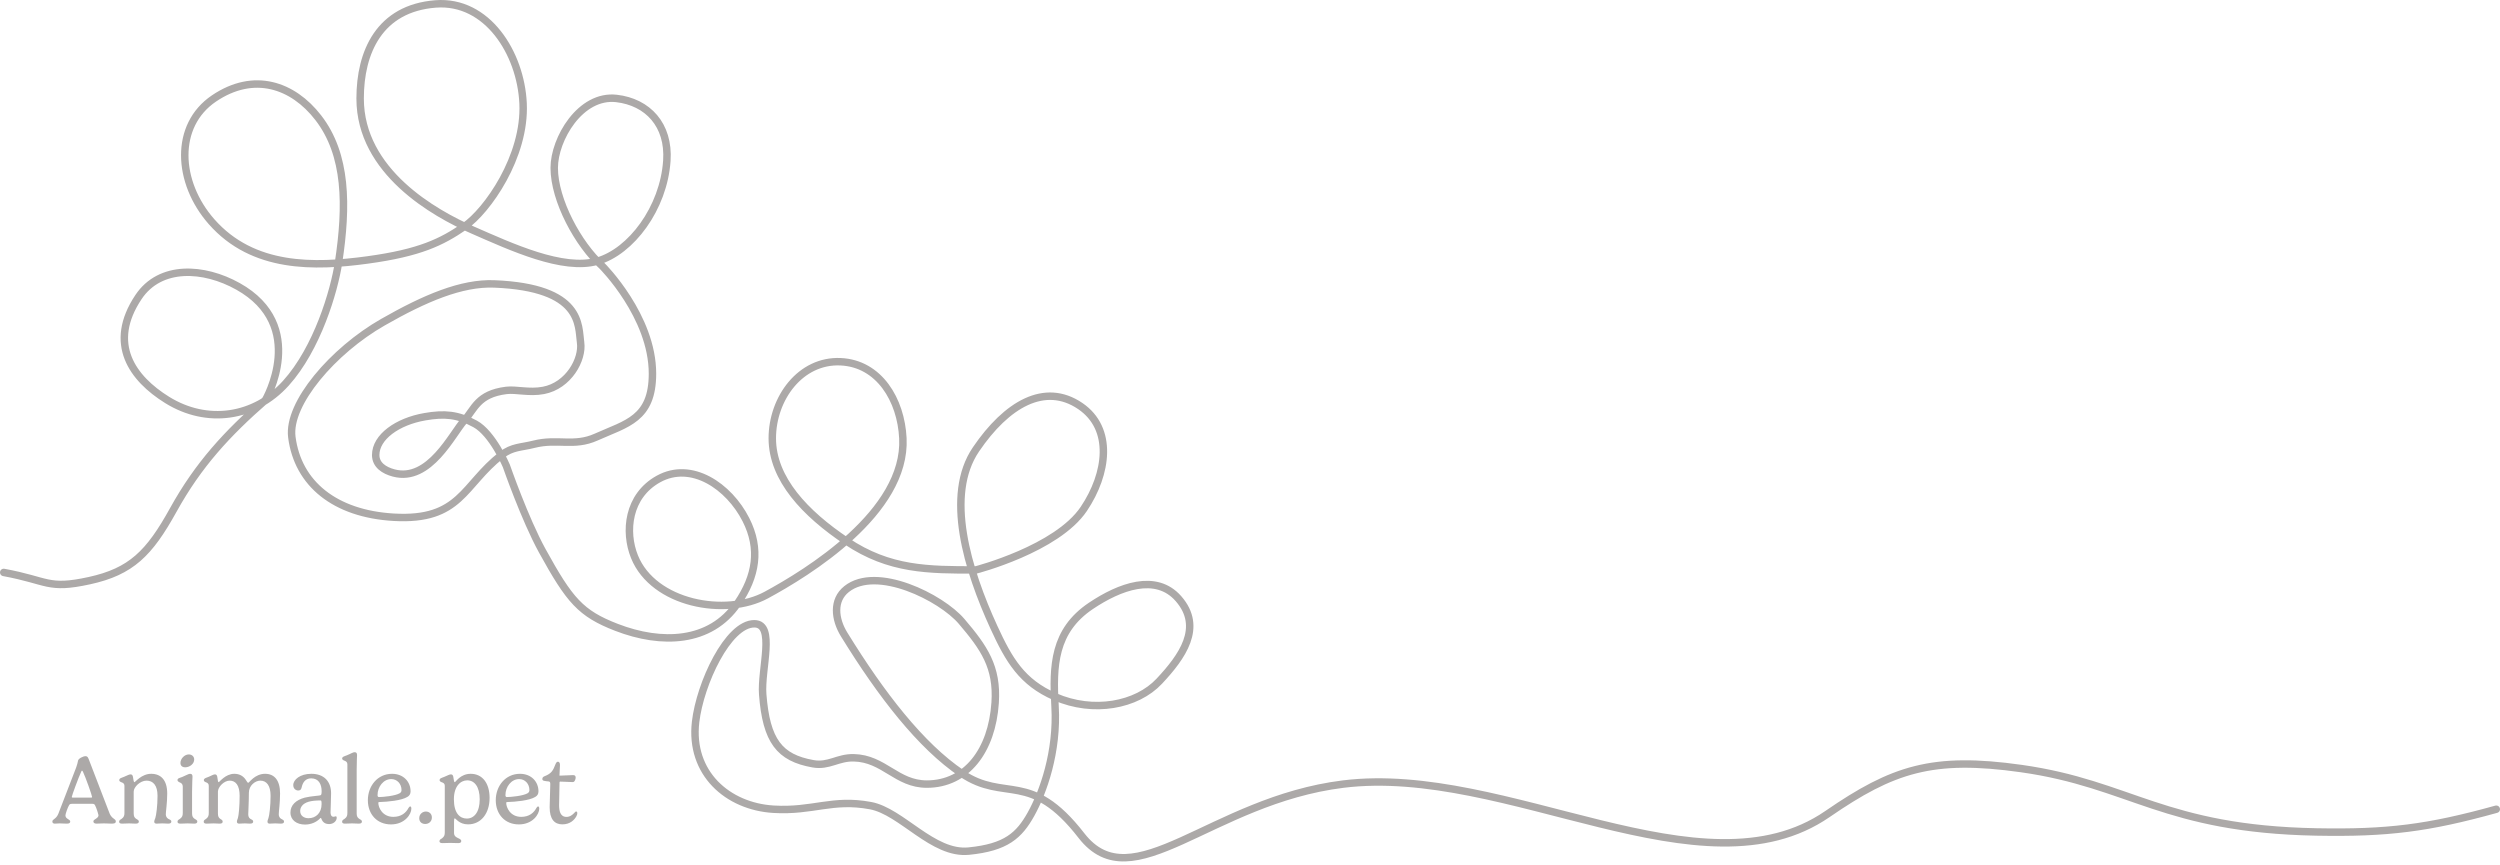
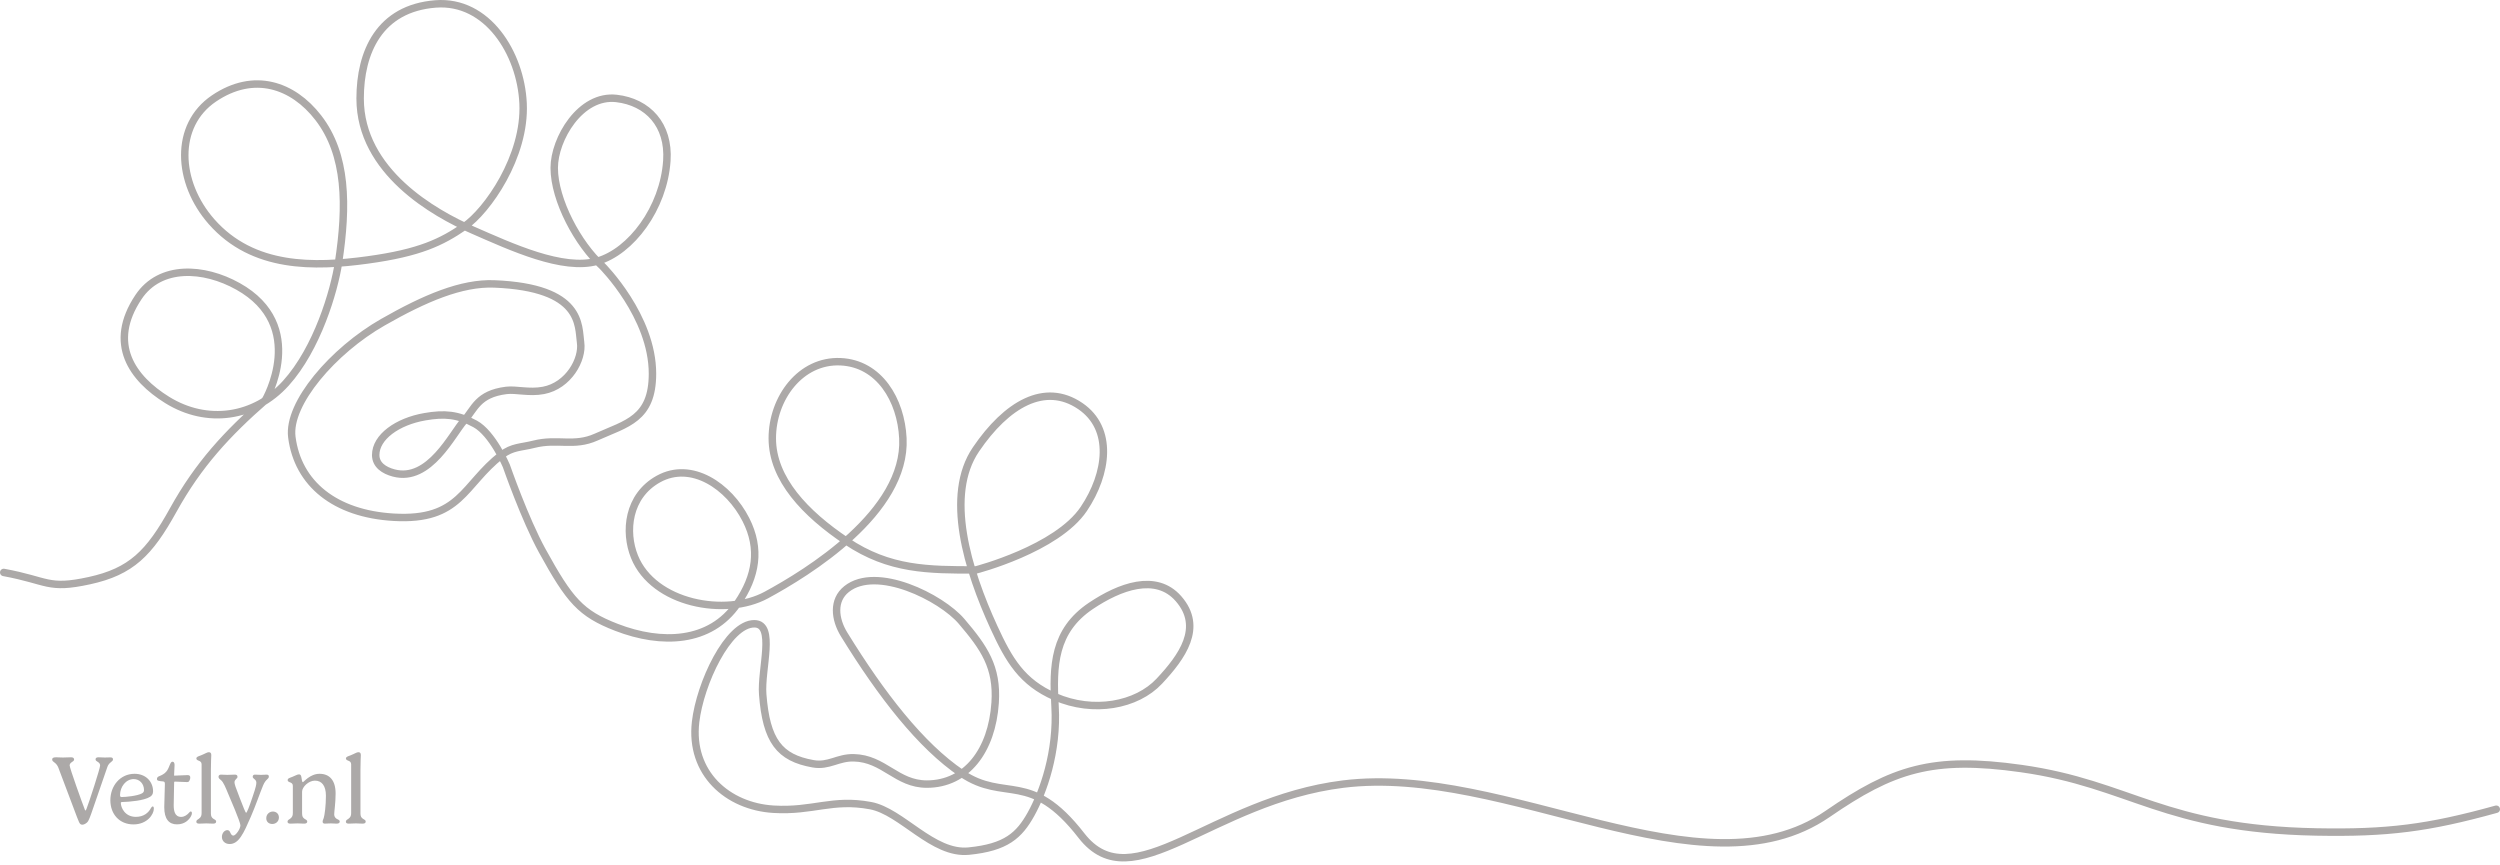
<svg xmlns="http://www.w3.org/2000/svg" width="671" height="232" viewBox="0 0 671 232" fill="none">
  <path d="M670 217.197C651.705 222.274 640.748 223.66 621.763 223.299C580.601 222.516 572 210.453 542.5 206.279C518.684 202.908 508.025 206.412 490.5 218.482C456.927 241.604 404.5 204.994 360.5 210.453C324.898 214.871 304 242 290.249 224.263C276.499 206.525 269.816 215.483 258.092 207.563C247.158 200.177 236.572 186.53 226.577 170.31C224.004 166.136 223.488 161.088 227.22 158.107C235.259 151.684 252.625 160.355 258.092 166.778C264.073 173.805 267.739 178.981 267.096 188.616C266.236 201.493 259.378 210.453 248.766 210.453C240.622 210.453 237.291 203.576 229.149 203.388C224.835 203.289 222.464 205.752 218.216 204.994C209.211 203.388 205.674 198.892 204.709 186.368C204.186 179.575 208.247 167.42 202.458 167.42C195.383 167.42 187.897 183.477 186.701 193.754C185.093 207.563 195.351 216.456 207.604 217.197C218.216 217.84 223.365 214.307 233.651 216.234C242.013 217.8 250.374 229.401 260.021 228.437C270.023 227.439 273.527 224.263 276.743 218.482C279.959 212.701 283.894 201.782 283.175 189.579C282.532 178.66 282.853 169.292 292.822 162.603C300.457 157.48 310.24 153.763 316.297 160.676C323.051 168.384 317.228 176.347 311.152 182.835C305.076 189.323 293.465 191.506 283.175 187.01C274.289 183.128 270.815 177.189 266.774 168.384C259.699 152.967 253.549 132.958 261.951 120.612C270.17 108.533 280.4 102.511 289.928 108.972C298.868 115.035 297.261 127.118 290.893 136.59C283.654 147.358 261.951 152.969 261.951 152.969C249.087 152.969 238.761 152.987 227.22 145.261C216.16 137.858 207.282 128.562 207.282 117.643C207.282 106.895 214.86 96.603 225.612 97.09C235.957 97.558 241.834 107.313 242.334 117.643C243.299 137.554 216.608 153.784 205.674 159.713C194.74 165.642 175.418 162.072 170.3 149.436C167.569 142.692 168.523 133.106 176.732 128.562C185.577 123.665 195.629 130.475 200.207 139.481C204.206 147.348 202.937 154.674 197.956 161.961C190.667 172.626 177.537 173.048 165.477 168.384C155.829 164.653 152.878 161.15 145.539 147.82C140.874 139.348 135.891 125.018 135.891 125.018C135.891 125.018 132.203 116.334 127.53 113.778C122.857 111.223 119.273 110.94 114.024 111.852C106.627 113.136 100.839 117.311 100.839 122.128C100.839 124.789 103.089 126.26 105.663 126.945C115.31 129.514 121.42 116.348 124.636 112.815C127.389 109.791 128.173 105.75 135.891 104.786C138.531 104.457 142.036 105.514 145.86 104.786C152.613 103.502 156.472 96.437 155.829 91.941C155.186 87.445 156.472 77.168 132.675 76.205C123.883 75.849 114.024 80.058 102.769 86.481C89.418 94.1 77.174 108.319 78.328 117.311C79.936 129.836 89.905 137.912 105.663 138.828C123.671 139.874 124.301 130.131 134.605 122.128C137.499 119.88 139.824 120.117 143.288 119.238C149.659 117.62 154.015 120.004 160.01 117.311C168.123 113.666 175.124 112.494 175.124 100.29C175.124 84.872 161.618 71.388 161.618 71.388C155.186 65.607 148.754 53.725 148.754 45.054C148.754 37.346 155.759 25.304 165.477 26.427C173.815 27.391 179.626 33.493 178.983 43.127C178.13 55.901 169.336 67.534 160.331 70.103C151.108 72.734 137.178 66.249 126.887 61.753C116.596 57.257 96.659 46.066 96.659 26.428C96.659 14.012 101.804 2.231 116.918 1.057C130.758 -0.017 139.75 14.224 140.393 27.712C141.075 42.001 130.746 56.615 124.636 60.79C118.526 64.965 112.737 67.855 98.588 69.782C84.439 71.709 67.922 72.164 56.783 59.505C47.457 48.908 46.715 33.674 57.426 26.428C68.137 19.181 78.603 22.794 85.403 31.566C93.121 41.521 93.167 55.273 90.87 70.424C89.702 78.132 85.134 93.552 76.721 102.86C68.307 112.168 55.553 113.969 44.884 107.356C35.558 101.575 28.805 92.262 37.166 79.738C42.982 71.026 54.707 71.736 63.857 76.847C82.831 87.445 71.254 107.356 71.254 107.356C60.963 116.348 53.245 124.698 46.492 136.901C40.06 148.523 35.213 153.394 23.982 155.849C12.75 158.304 12.99 155.849 1 153.643" stroke="#75706F" stroke-opacity="0.6" stroke-width="2" stroke-linecap="round" />
-   <path d="M19.512 214.084H24.465C24.673 214.084 24.712 214.019 24.712 213.889C24.712 213.525 22.983 208.624 22.268 207.129C22.216 206.999 22.099 206.843 22.021 206.843C21.917 206.843 21.852 206.999 21.8 207.116C21.111 208.559 19.265 213.603 19.265 213.889C19.265 214.019 19.317 214.084 19.512 214.084ZM15.664 218.4L20.422 206.05C20.682 205.348 20.864 204.672 20.955 204.126C21.059 203.593 22.307 202.956 22.983 202.956C23.477 202.956 23.633 203.32 23.841 203.84L29.405 218.309C29.522 218.608 29.86 219.284 30.497 219.7C30.731 219.856 31.082 220.09 31.082 220.428C31.082 220.974 30.679 221.065 29.886 221.065C29.327 221.065 28.833 221 27.884 221C26.935 221 26.545 221.065 25.934 221.065C25.349 221.065 25.063 220.844 25.063 220.454C25.063 219.843 26.441 219.713 26.441 218.79C26.441 218.608 25.882 216.814 25.492 216.099C25.375 215.891 25.206 215.748 24.881 215.748H19.278C18.914 215.748 18.706 215.852 18.576 216.047C18.173 216.684 17.562 218.491 17.562 218.842C17.562 219.856 18.849 219.869 18.849 220.493C18.849 220.818 18.641 221.065 17.978 221.065C17.549 221.065 16.444 221 15.976 221C15.482 221 15.17 221.065 14.728 221.065C14.273 221.065 14.052 220.857 14.052 220.493C14.052 219.843 15.092 219.869 15.664 218.4ZM44.88 212.966C44.88 215.566 44.503 217.763 44.503 218.582C44.503 219.024 44.711 219.479 45.114 219.739C45.582 220.012 45.985 220.077 45.985 220.506C45.985 220.844 45.764 221.065 45.114 221.065C44.607 221.065 44.295 221 43.58 221C42.865 221 42.501 221.065 42.007 221.065C41.539 221.065 41.396 220.818 41.396 220.532C41.396 220.207 41.617 219.791 41.682 219.583C41.929 218.816 42.28 216.346 42.28 213.577C42.28 210.847 41.136 209.521 39.329 209.521C37.626 209.521 35.884 211.237 35.884 212.472V218.309C35.884 219.102 36.092 219.44 36.482 219.726C36.846 219.999 37.262 220.077 37.262 220.506C37.262 220.818 37.08 221.065 36.43 221.065C35.78 221.065 35.312 221 34.675 221C34.012 221 33.492 221.065 32.738 221.065C32.14 221.065 31.971 220.818 31.971 220.532C31.971 220.103 32.4 219.947 32.66 219.765C33.284 219.31 33.401 218.842 33.401 218.192V210.899C33.401 210.314 33.024 210.093 32.504 209.924C32.244 209.82 32.01 209.651 32.01 209.391C32.01 208.884 32.569 208.793 33.271 208.507C34.168 208.13 34.636 207.844 35.039 207.844C35.364 207.844 35.572 207.987 35.676 208.455C35.806 209.144 35.858 209.937 36.079 209.937C36.326 209.937 37.977 207.688 40.577 207.688C43.229 207.688 44.88 209.417 44.88 212.966ZM48.431 204.776C48.431 203.632 49.523 202.488 50.667 202.488C51.486 202.488 52.123 203.021 52.123 203.853C52.123 205.023 50.914 205.946 49.705 205.946C48.847 205.946 48.431 205.452 48.431 204.776ZM51.668 208.442C51.668 209.027 51.551 210.015 51.551 212.446V218.309C51.551 219.102 51.785 219.44 52.175 219.726C52.552 219.999 52.955 220.077 52.955 220.506C52.955 220.818 52.786 221.065 52.136 221.065C51.486 221.065 51.057 221 50.342 221C49.614 221 49.458 221.065 48.392 221.065C47.794 221.065 47.638 220.818 47.638 220.532C47.638 220.103 48.067 219.947 48.314 219.765C48.951 219.31 49.055 218.842 49.055 218.192V211.094C49.055 210.483 48.717 210.158 48.184 209.976C47.924 209.846 47.638 209.677 47.638 209.391C47.638 208.871 48.184 208.819 48.886 208.546C50.056 208.065 50.602 207.688 51.005 207.688C51.46 207.688 51.668 207.922 51.668 208.442ZM66.618 210.106C66.903 210.106 68.359 207.688 71.154 207.688C73.638 207.688 75.171 209.417 75.171 212.966C75.171 215.566 74.82 217.763 74.82 218.582C74.82 219.024 75.016 219.492 75.406 219.739C75.861 220.025 76.237 220.077 76.237 220.506C76.237 220.844 76.016 221.065 75.379 221.065C74.885 221.065 74.547 221 73.897 221C73.195 221 72.883 221.065 72.376 221.065C71.934 221.065 71.791 220.818 71.791 220.532C71.791 220.207 71.987 219.791 72.052 219.583C72.299 218.816 72.624 216.346 72.624 213.577C72.624 210.847 71.544 209.521 69.88 209.521C68.49 209.521 66.799 210.821 66.799 212.771C66.799 215.371 66.63 217.763 66.63 218.582C66.63 219.024 66.773 219.492 67.138 219.739C67.579 220.025 67.957 220.077 67.957 220.506C67.957 220.844 67.736 221.065 67.099 221.065C66.605 221.065 66.332 221 65.695 221C64.98 221 64.668 221.065 64.16 221.065C63.731 221.065 63.589 220.818 63.589 220.532C63.589 220.207 63.77 219.791 63.849 219.583C64.082 218.816 64.317 216.346 64.317 213.577C64.317 210.847 63.303 209.521 61.639 209.521C60.117 209.521 58.492 211.237 58.492 212.472V218.309C58.492 219.102 58.675 219.44 59.038 219.726C59.389 219.999 59.767 220.077 59.767 220.506C59.767 220.818 59.597 221.065 58.974 221.065C58.349 221.065 57.92 221 57.309 221C56.647 221 56.127 221.065 55.411 221.065C54.84 221.065 54.67 220.818 54.67 220.532C54.67 220.103 55.087 219.947 55.334 219.765C55.931 219.31 56.035 218.842 56.035 218.192V210.899C56.035 210.314 55.672 210.093 55.203 209.937C54.956 209.833 54.709 209.677 54.709 209.391C54.709 208.884 55.282 208.793 55.983 208.507C56.894 208.13 57.283 207.844 57.673 207.844C57.998 207.844 58.206 207.987 58.31 208.455C58.441 209.144 58.467 209.937 58.688 209.937C58.908 209.937 60.481 207.688 62.886 207.688C64.147 207.688 65.305 208.195 66.058 209.443C66.332 209.859 66.462 210.106 66.618 210.106ZM86.314 215.813C86.314 215.098 86.249 214.838 86.067 214.838C84.703 214.838 83.662 214.942 82.791 215.202C81.18 215.683 80.569 216.71 80.569 217.672C80.569 218.933 81.556 219.609 82.805 219.609C84.793 219.609 86.314 218.179 86.314 215.813ZM81.803 214.084C83.558 213.642 85.808 213.603 86.094 213.408C86.198 213.33 86.328 213.161 86.328 212.394C86.328 210.483 85.534 208.91 83.519 208.91C81.907 208.91 81.231 210.119 80.984 211.263C80.855 211.848 80.647 212.173 80.049 212.173C79.463 212.173 78.71 211.744 78.71 210.717C78.71 209.274 80.516 207.688 83.572 207.688C87.029 207.688 88.862 209.794 88.862 212.914C88.862 214.643 88.719 216.996 88.719 218.062C88.719 218.66 88.927 219.219 89.487 219.219C89.838 219.219 89.954 219.089 90.162 219.089C90.228 219.089 90.371 219.193 90.371 219.492C90.371 220.376 89.487 221.182 88.356 221.182C87.355 221.182 86.626 220.779 86.263 219.752C86.224 219.622 86.145 219.531 86.055 219.531C85.963 219.531 85.859 219.7 85.755 219.804C84.885 220.675 83.454 221.312 81.868 221.312C79.671 221.312 77.956 220.142 77.956 218.088C77.956 216.06 79.463 214.708 81.803 214.084ZM95.835 202.644C95.835 203.463 95.731 203.957 95.731 206.674V218.309C95.731 219.102 95.965 219.44 96.355 219.726C96.732 219.999 97.135 220.077 97.135 220.506C97.135 220.818 96.966 221.065 96.316 221.065C95.822 221.065 95.12 221 94.522 221C93.833 221 93.313 221.065 92.572 221.065C91.974 221.065 91.818 220.818 91.818 220.532C91.818 220.103 92.247 219.947 92.494 219.765C93.131 219.31 93.235 218.842 93.235 218.192V205.114C93.235 204.568 92.871 204.295 92.351 204.126C92.091 204.022 91.831 203.853 91.831 203.593C91.831 203.112 92.364 203.008 93.066 202.735C94.236 202.267 94.73 201.89 95.172 201.89C95.614 201.89 95.835 202.124 95.835 202.644ZM107.768 212.056C107.768 210.366 106.572 209.105 105.012 209.105C102.906 209.105 101.333 211.185 101.333 213.395C101.333 213.72 101.437 213.928 101.71 213.928C102.841 213.928 106.052 213.616 107.248 212.927C107.599 212.719 107.768 212.459 107.768 212.056ZM109.367 213.876C107.781 214.877 104.024 215.202 101.866 215.267C101.619 215.267 101.541 215.319 101.541 215.501C101.541 216.736 102.633 219.245 105.571 219.245C107.69 219.245 108.964 218.166 109.653 216.84C109.783 216.632 109.952 216.45 110.108 216.45C110.29 216.45 110.407 216.645 110.407 217.061C110.407 218.53 108.652 221.273 104.934 221.273C101.216 221.273 98.733 218.569 98.733 214.773C98.733 210.964 101.333 207.688 105.233 207.688C108.275 207.688 110.199 209.807 110.199 212.407C110.199 213.135 109.874 213.564 109.367 213.876ZM115.917 219.414C115.917 220.506 115.059 221.156 114.136 221.156C113.291 221.156 112.524 220.649 112.524 219.609C112.524 218.491 113.421 217.815 114.305 217.815C115.124 217.815 115.917 218.361 115.917 219.414ZM125.412 209.443C123.631 209.443 121.824 211.003 121.824 214.513C121.824 218.322 123.449 219.7 125.308 219.7C127.206 219.7 128.753 218.036 128.753 214.552C128.753 211.12 127.323 209.443 125.412 209.443ZM131.405 214.149C131.405 218.244 129.182 221.26 125.607 221.26C123.254 221.26 122.331 219.648 122.084 219.648C121.915 219.648 121.863 219.882 121.863 220.415V223.548C121.863 224.484 122.526 224.731 122.955 224.952C123.371 225.16 123.8 225.316 123.8 225.732C123.8 226.057 123.631 226.291 122.981 226.291C122.5 226.291 121.564 226.239 120.849 226.239C120.121 226.239 119.458 226.291 118.717 226.291C118.119 226.291 117.95 226.044 117.95 225.771C117.95 225.342 118.379 225.173 118.639 225.004C119.263 224.536 119.38 224.081 119.38 223.418V210.899C119.38 210.301 119.003 210.093 118.483 209.924C118.223 209.82 117.989 209.651 117.989 209.391C117.989 208.884 118.548 208.793 119.25 208.507C120.147 208.13 120.615 207.844 121.018 207.844C121.343 207.844 121.551 207.987 121.655 208.455C121.785 209.144 121.837 209.937 122.058 209.937C122.318 209.937 123.514 207.688 126.335 207.688C129.481 207.688 131.405 210.223 131.405 214.149ZM142.096 212.056C142.096 210.366 140.9 209.105 139.34 209.105C137.234 209.105 135.661 211.185 135.661 213.395C135.661 213.72 135.765 213.928 136.038 213.928C137.169 213.928 140.38 213.616 141.576 212.927C141.927 212.719 142.096 212.459 142.096 212.056ZM143.695 213.876C142.109 214.877 138.352 215.202 136.194 215.267C135.947 215.267 135.869 215.319 135.869 215.501C135.869 216.736 136.961 219.245 139.899 219.245C142.018 219.245 143.292 218.166 143.981 216.84C144.111 216.632 144.28 216.45 144.436 216.45C144.618 216.45 144.735 216.645 144.735 217.061C144.735 218.53 142.98 221.273 139.262 221.273C135.544 221.273 133.061 218.569 133.061 214.773C133.061 210.964 135.661 207.688 139.561 207.688C142.603 207.688 144.527 209.807 144.527 212.407C144.527 213.135 144.202 213.564 143.695 213.876ZM150.18 209.976C150.154 210.392 150.063 214.76 150.063 216.073C150.063 217.516 150.297 219.258 152.065 219.258C153.001 219.258 153.729 218.634 154.132 218.192C154.353 217.945 154.47 217.802 154.639 217.802C154.769 217.802 154.951 217.893 154.951 218.257C154.951 218.478 154.873 218.803 154.678 219.128C154.197 219.973 153.105 221.26 150.934 221.26C148.802 221.26 147.528 219.843 147.528 216.645C147.528 215.436 147.697 211.523 147.697 210.431C147.697 209.976 147.593 209.781 147.255 209.742C146.15 209.625 145.565 209.599 145.565 209.105C145.565 208.767 145.721 208.507 146.124 208.351C146.813 208.078 147.554 207.727 148.074 207.103C149.01 205.985 149.036 204.438 149.738 204.438C150.089 204.438 150.297 204.763 150.297 205.322C150.297 205.79 150.167 208 150.167 208.091C150.167 208.156 150.167 208.182 150.271 208.182C150.453 208.182 153.521 208.039 153.794 208.039C154.21 208.039 154.509 208.169 154.509 208.702C154.509 209.105 154.288 209.599 154.093 209.781C154.028 209.846 153.885 209.911 153.716 209.911C153.469 209.911 150.661 209.781 150.362 209.781C150.284 209.781 150.193 209.807 150.18 209.976Z" fill="#75706F" fill-opacity="0.6" />
+   <path d="M22.801 217.399C22.84 217.49 22.879 217.542 22.931 217.542C23.009 217.542 23.087 217.412 23.204 217.139C23.958 215.228 26.87 206.206 26.87 205.478C26.87 204.399 25.648 204.516 25.648 203.814C25.648 203.528 25.817 203.255 26.402 203.255C26.792 203.255 27.715 203.32 28.157 203.32C28.56 203.32 29.249 203.281 29.665 203.281C30.12 203.281 30.328 203.489 30.328 203.801C30.328 204.516 29.262 204.49 28.794 205.92L24.517 218.309C24.244 219.115 23.867 220.051 23.659 220.389C23.139 221.156 22.398 221.351 22.086 221.351C21.618 221.351 21.423 221.078 21.202 220.623C21.085 220.402 20.89 219.908 20.656 219.284L15.651 206.011C15.43 205.426 15.001 204.919 14.572 204.62C14.377 204.477 14 204.23 14 203.892C14 203.411 14.351 203.255 15.092 203.255C15.573 203.255 16.054 203.32 16.899 203.32C17.757 203.32 18.55 203.255 19.096 203.255C19.616 203.255 19.889 203.476 19.889 203.853C19.889 204.503 18.693 204.529 18.693 205.452C18.693 206.128 22.151 215.761 22.801 217.399ZM38.654 212.056C38.654 210.366 37.458 209.105 35.898 209.105C33.792 209.105 32.219 211.185 32.219 213.395C32.219 213.72 32.323 213.928 32.596 213.928C33.727 213.928 36.938 213.616 38.134 212.927C38.485 212.719 38.654 212.459 38.654 212.056ZM40.253 213.876C38.667 214.877 34.91 215.202 32.752 215.267C32.505 215.267 32.427 215.319 32.427 215.501C32.427 216.736 33.519 219.245 36.457 219.245C38.576 219.245 39.85 218.166 40.539 216.84C40.669 216.632 40.838 216.45 40.994 216.45C41.176 216.45 41.293 216.645 41.293 217.061C41.293 218.53 39.538 221.273 35.82 221.273C32.102 221.273 29.619 218.569 29.619 214.773C29.619 210.964 32.219 207.688 36.119 207.688C39.161 207.688 41.085 209.807 41.085 212.407C41.085 213.135 40.76 213.564 40.253 213.876ZM46.739 209.976C46.712 210.392 46.621 214.76 46.621 216.073C46.621 217.516 46.855 219.258 48.623 219.258C49.559 219.258 50.288 218.634 50.691 218.192C50.911 217.945 51.029 217.802 51.197 217.802C51.328 217.802 51.51 217.893 51.51 218.257C51.51 218.478 51.431 218.803 51.236 219.128C50.755 219.973 49.663 221.26 47.492 221.26C45.361 221.26 44.087 219.843 44.087 216.645C44.087 215.436 44.255 211.523 44.255 210.431C44.255 209.976 44.151 209.781 43.813 209.742C42.709 209.625 42.123 209.599 42.123 209.105C42.123 208.767 42.279 208.507 42.682 208.351C43.371 208.078 44.112 207.727 44.633 207.103C45.569 205.985 45.594 204.438 46.297 204.438C46.648 204.438 46.855 204.763 46.855 205.322C46.855 205.79 46.725 208 46.725 208.091C46.725 208.156 46.725 208.182 46.83 208.182C47.011 208.182 50.08 208.039 50.352 208.039C50.769 208.039 51.068 208.169 51.068 208.702C51.068 209.105 50.846 209.599 50.651 209.781C50.587 209.846 50.444 209.911 50.275 209.911C50.028 209.911 47.219 209.781 46.92 209.781C46.843 209.781 46.752 209.807 46.739 209.976ZM56.708 202.644C56.708 203.463 56.604 203.957 56.604 206.674V218.309C56.604 219.102 56.838 219.44 57.228 219.726C57.605 219.999 58.008 220.077 58.008 220.506C58.008 220.818 57.839 221.065 57.189 221.065C56.695 221.065 55.993 221 55.395 221C54.706 221 54.186 221.065 53.445 221.065C52.847 221.065 52.691 220.818 52.691 220.532C52.691 220.103 53.12 219.947 53.367 219.765C54.004 219.31 54.108 218.842 54.108 218.192V205.114C54.108 204.568 53.744 204.295 53.224 204.126C52.964 204.022 52.704 203.853 52.704 203.593C52.704 203.112 53.237 203.008 53.939 202.735C55.109 202.267 55.603 201.89 56.045 201.89C56.487 201.89 56.708 202.124 56.708 202.644ZM70.61 210.821C69.778 212.797 68.608 216.268 67.347 219.154C65.371 223.704 64.097 226.538 61.627 226.538C60.457 226.538 59.56 225.758 59.56 224.627C59.56 223.613 60.249 222.807 61.029 222.807C61.406 222.807 61.627 223.054 61.77 223.379C61.978 223.873 62.212 224.276 62.628 224.276C63.265 224.276 64.526 222.495 64.526 221.52C64.526 220.636 61.783 214.318 61.172 212.875C60.652 211.64 59.976 209.846 59.248 209.339C58.962 209.105 58.65 208.884 58.65 208.494C58.65 208.143 58.884 207.909 59.313 207.909C59.885 207.909 60.405 207.974 61.003 207.974C61.549 207.974 62.381 207.909 62.979 207.909C63.421 207.909 63.746 207.987 63.746 208.533C63.746 208.962 62.94 209.209 62.94 209.95C62.94 210.444 63.174 211.172 64.305 214.058C65.293 216.619 65.891 218.153 66.06 218.153C66.268 218.153 66.879 216.619 67.828 213.772C68.699 211.237 68.803 210.522 68.803 210.08C68.803 209.131 67.828 209.053 67.828 208.481C67.828 208.117 68.062 207.909 68.4 207.909C68.829 207.909 69.7 207.974 70.09 207.974C70.545 207.974 71.26 207.909 71.559 207.909C72.04 207.909 72.157 208.143 72.157 208.429C72.157 209.17 71.364 209.001 70.61 210.821ZM74.86 219.414C74.86 220.506 74.002 221.156 73.079 221.156C72.234 221.156 71.467 220.649 71.467 219.609C71.467 218.491 72.364 217.815 73.248 217.815C74.067 217.815 74.86 218.361 74.86 219.414ZM90.076 212.966C90.076 215.566 89.699 217.763 89.699 218.582C89.699 219.024 89.907 219.479 90.31 219.739C90.778 220.012 91.181 220.077 91.181 220.506C91.181 220.844 90.96 221.065 90.31 221.065C89.803 221.065 89.491 221 88.776 221C88.061 221 87.697 221.065 87.203 221.065C86.735 221.065 86.592 220.818 86.592 220.532C86.592 220.207 86.813 219.791 86.878 219.583C87.125 218.816 87.476 216.346 87.476 213.577C87.476 210.847 86.332 209.521 84.525 209.521C82.822 209.521 81.08 211.237 81.08 212.472V218.309C81.08 219.102 81.288 219.44 81.678 219.726C82.042 219.999 82.458 220.077 82.458 220.506C82.458 220.818 82.276 221.065 81.626 221.065C80.976 221.065 80.508 221 79.871 221C79.208 221 78.688 221.065 77.934 221.065C77.336 221.065 77.167 220.818 77.167 220.532C77.167 220.103 77.596 219.947 77.856 219.765C78.48 219.31 78.597 218.842 78.597 218.192V210.899C78.597 210.314 78.22 210.093 77.7 209.924C77.44 209.82 77.206 209.651 77.206 209.391C77.206 208.884 77.765 208.793 78.467 208.507C79.364 208.13 79.832 207.844 80.235 207.844C80.56 207.844 80.768 207.987 80.872 208.455C81.002 209.144 81.054 209.937 81.275 209.937C81.522 209.937 83.173 207.688 85.773 207.688C88.425 207.688 90.076 209.417 90.076 212.966ZM96.85 202.644C96.85 203.463 96.746 203.957 96.746 206.674V218.309C96.746 219.102 96.98 219.44 97.37 219.726C97.747 219.999 98.15 220.077 98.15 220.506C98.15 220.818 97.981 221.065 97.331 221.065C96.837 221.065 96.135 221 95.537 221C94.848 221 94.328 221.065 93.587 221.065C92.989 221.065 92.833 220.818 92.833 220.532C92.833 220.103 93.262 219.947 93.509 219.765C94.146 219.31 94.25 218.842 94.25 218.192V205.114C94.25 204.568 93.886 204.295 93.366 204.126C93.106 204.022 92.846 203.853 92.846 203.593C92.846 203.112 93.379 203.008 94.081 202.735C95.251 202.267 95.745 201.89 96.187 201.89C96.629 201.89 96.85 202.124 96.85 202.644Z" fill="#75706F" fill-opacity="0.6" />
</svg>
